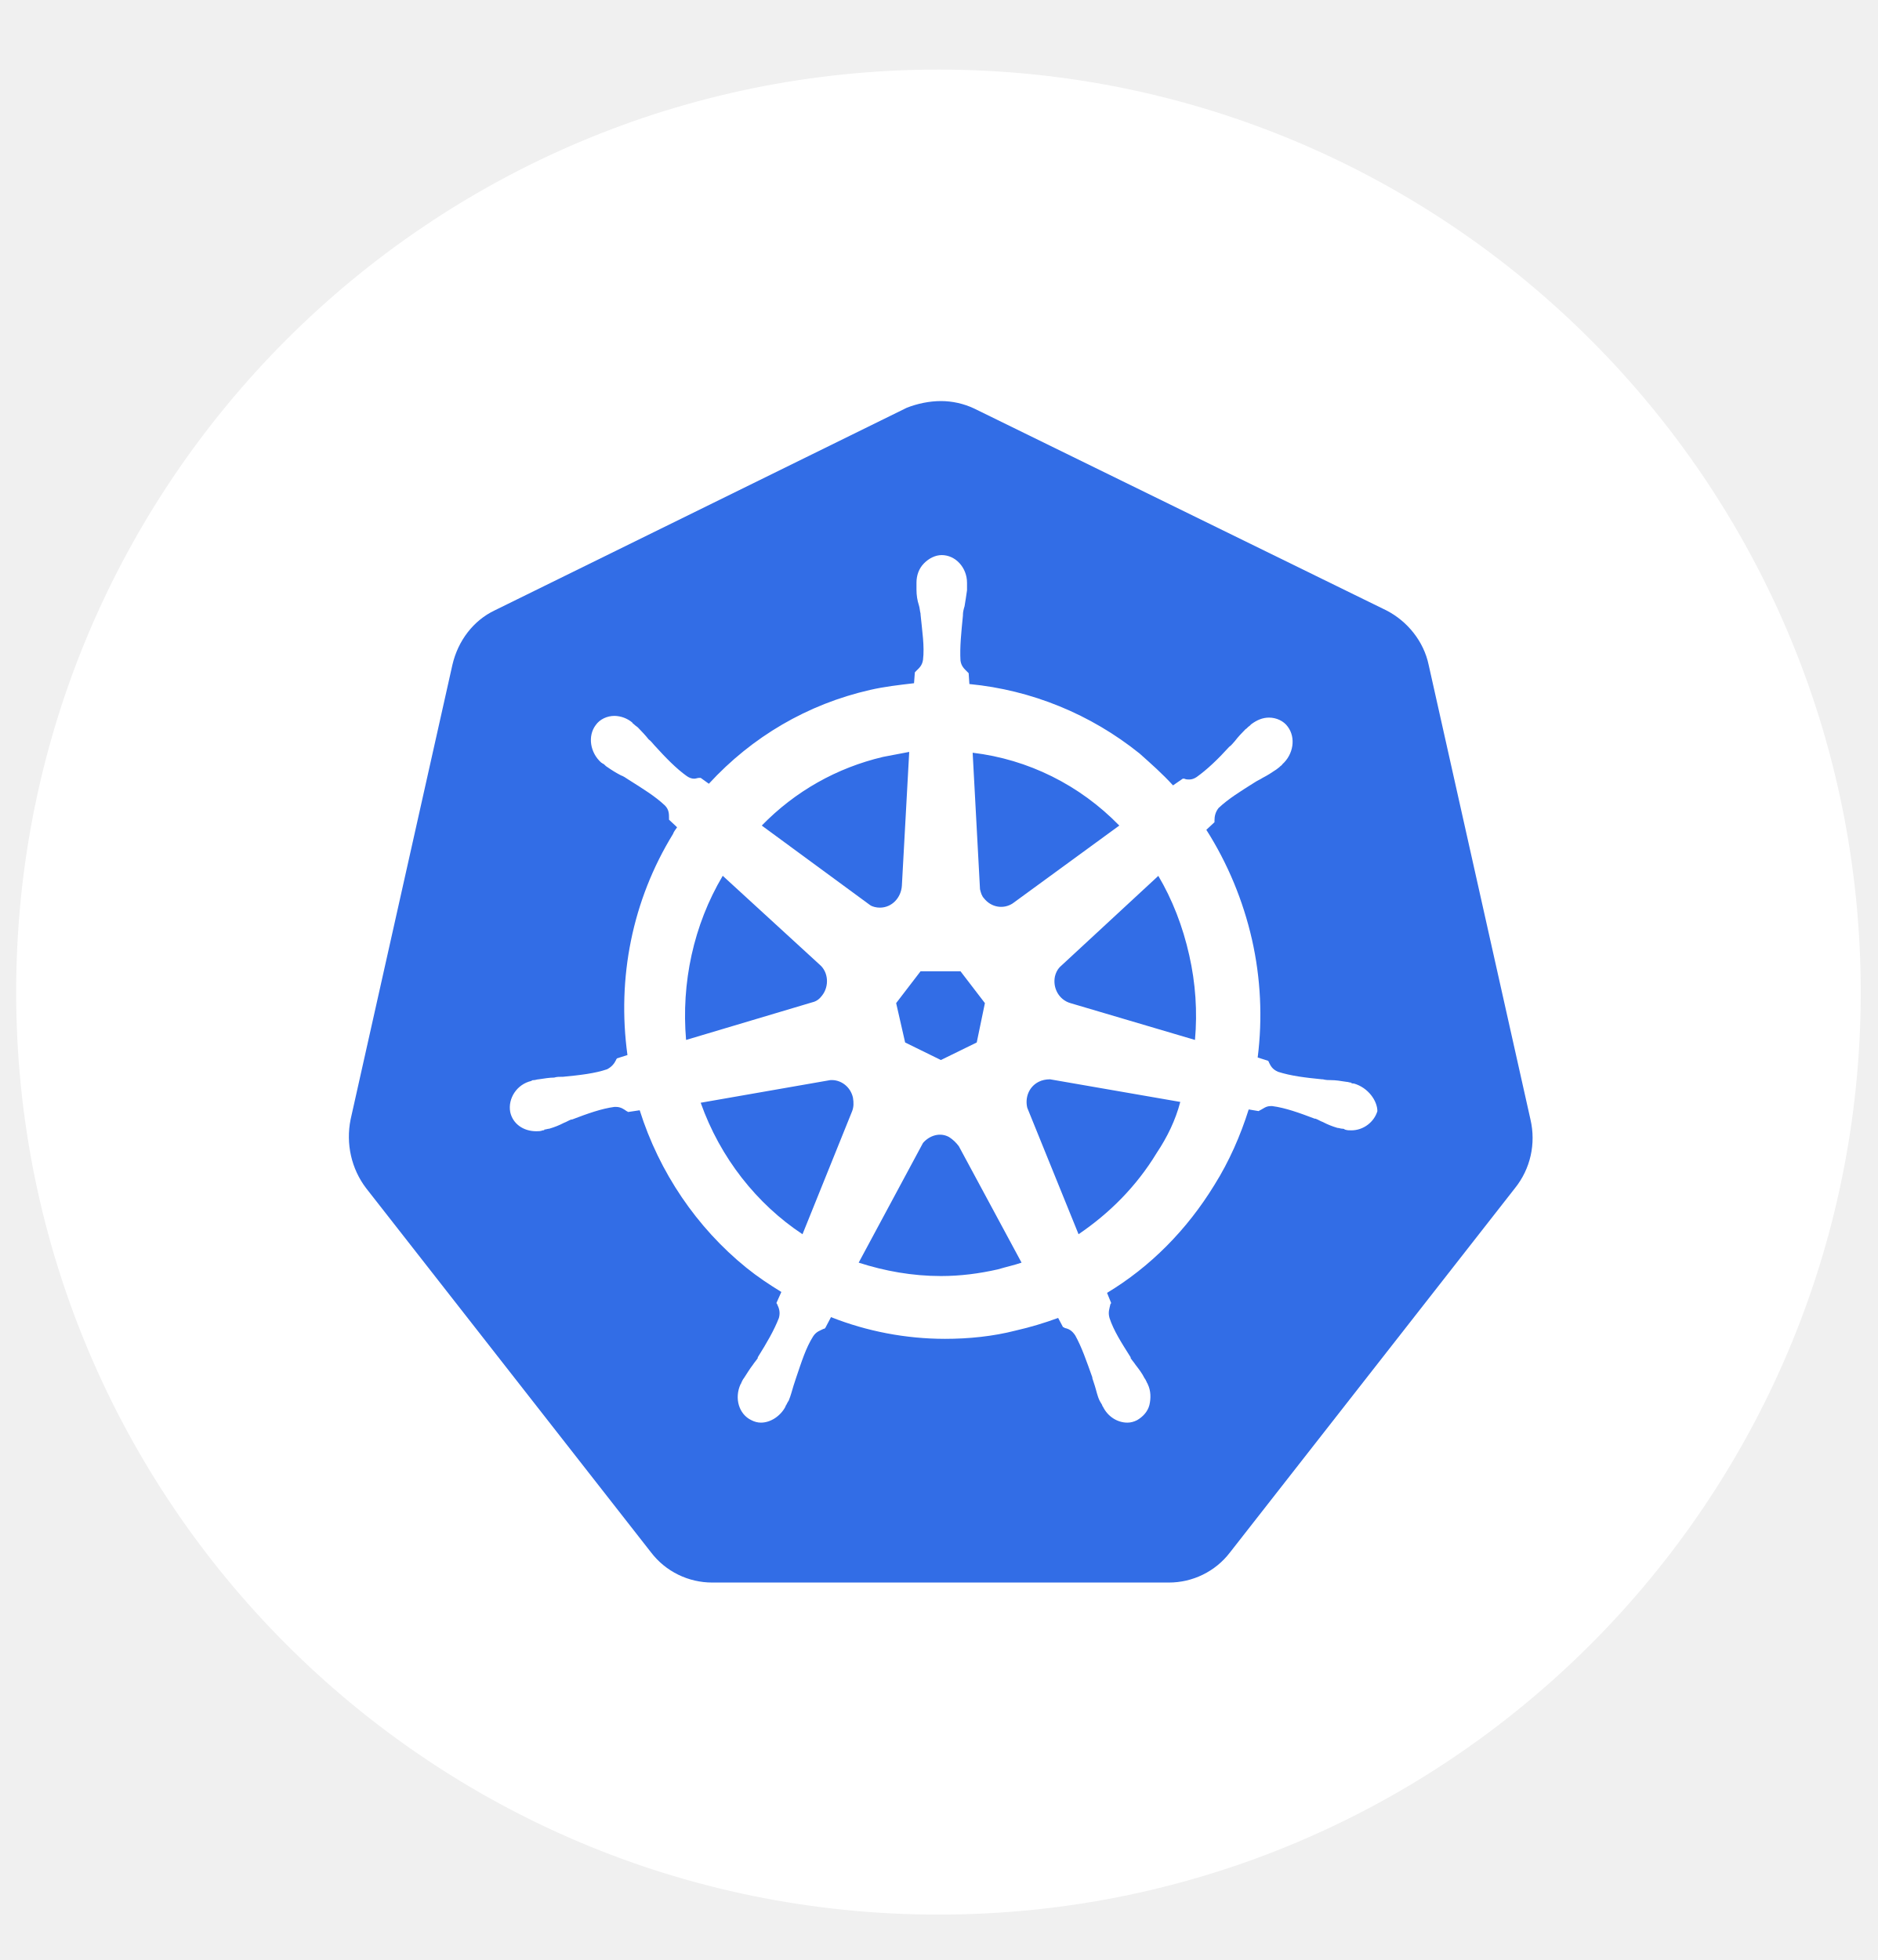
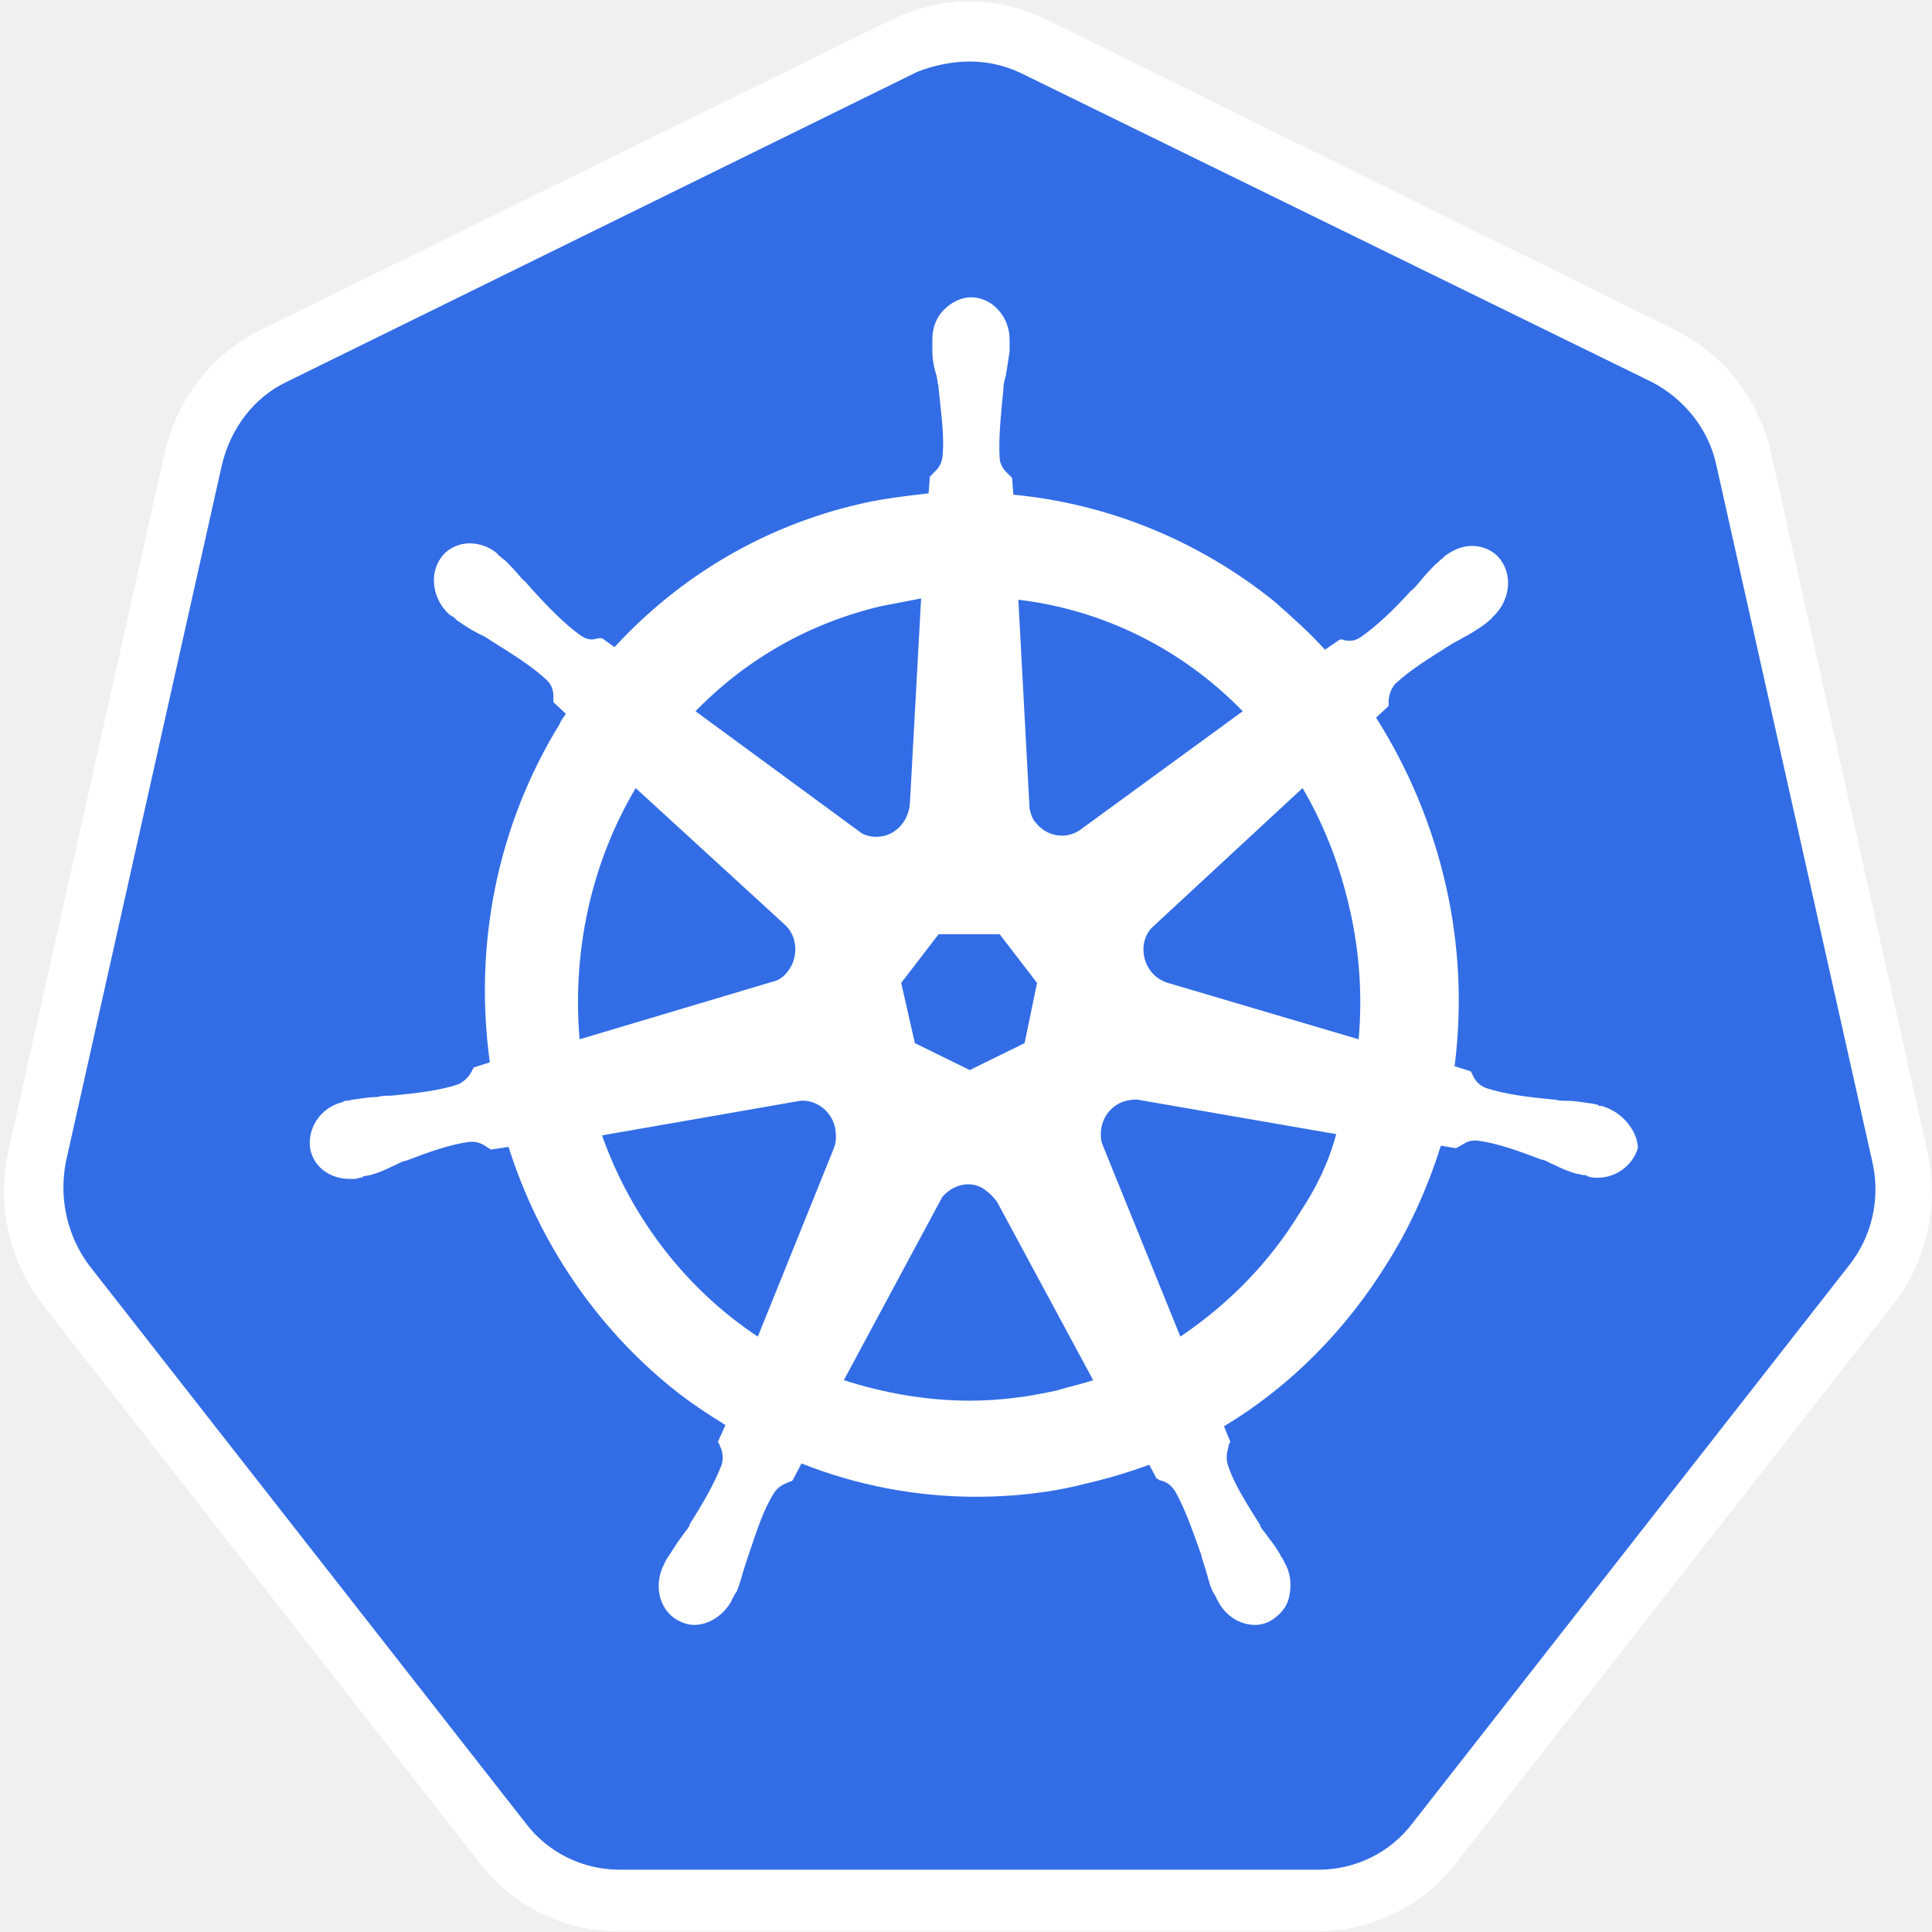
- <svg xmlns="http://www.w3.org/2000/svg" width="23" height="24" viewBox="0 0 23 24" fill="none">
-   <rect x="0.198" y="0.852" width="22.592" height="22.592" rx="11.296" fill="white" />
-   <g clip-path="url(#clip0_26_1573)">
-     <path d="M8.722 19.624C8.363 19.624 8.024 19.46 7.795 19.163L4.304 14.703C4.075 14.405 3.985 14.026 4.075 13.657L5.321 8.089C5.401 7.72 5.641 7.423 5.97 7.259L11.016 4.778C11.175 4.696 11.355 4.655 11.534 4.655C11.714 4.655 11.893 4.696 12.053 4.778L17.099 7.249C17.428 7.413 17.668 7.71 17.747 8.079L18.994 13.647C19.074 14.016 18.994 14.395 18.765 14.693L15.274 19.153C15.045 19.44 14.706 19.614 14.347 19.614L8.722 19.624Z" fill="#326DE6" />
-     <path d="M11.524 4.911C11.664 4.911 11.804 4.942 11.933 5.003L16.98 7.474C17.239 7.607 17.438 7.854 17.498 8.141L18.745 13.708C18.814 14.005 18.745 14.313 18.555 14.549L15.065 19.009C14.885 19.245 14.606 19.378 14.317 19.378H8.722C8.433 19.378 8.154 19.245 7.974 19.009L4.484 14.549C4.304 14.313 4.234 14.005 4.294 13.708L5.541 8.141C5.61 7.843 5.8 7.597 6.059 7.474L11.106 4.993C11.235 4.942 11.385 4.911 11.524 4.911M11.524 4.429C11.315 4.429 11.106 4.48 10.906 4.573L5.86 7.054C5.461 7.249 5.182 7.607 5.082 8.048L3.835 13.616C3.736 14.057 3.835 14.508 4.115 14.867L7.605 19.327C7.874 19.675 8.283 19.87 8.712 19.87H14.307C14.736 19.87 15.144 19.675 15.414 19.327L18.904 14.867C19.183 14.518 19.283 14.057 19.183 13.616L17.937 8.048C17.837 7.607 17.558 7.249 17.159 7.054L12.133 4.572C11.943 4.48 11.734 4.429 11.524 4.429" fill="white" />
-     <path d="M16.581 13.267C16.571 13.267 16.571 13.267 16.581 13.267H16.571C16.561 13.267 16.551 13.267 16.551 13.257C16.531 13.257 16.511 13.247 16.491 13.247C16.421 13.236 16.361 13.226 16.301 13.226C16.271 13.226 16.242 13.226 16.202 13.216H16.192C15.982 13.195 15.813 13.175 15.653 13.124C15.583 13.093 15.563 13.052 15.543 13.011C15.543 13.001 15.534 13.001 15.534 12.99L15.404 12.949C15.465 12.467 15.441 11.977 15.334 11.504C15.225 11.026 15.036 10.571 14.775 10.161L14.875 10.068V10.048C14.875 9.996 14.885 9.945 14.925 9.894C15.045 9.781 15.194 9.689 15.374 9.576C15.404 9.556 15.434 9.545 15.464 9.525C15.524 9.494 15.573 9.463 15.633 9.422C15.643 9.412 15.663 9.402 15.683 9.381C15.693 9.371 15.703 9.371 15.703 9.361C15.843 9.238 15.873 9.033 15.773 8.899C15.723 8.828 15.633 8.787 15.543 8.787C15.464 8.787 15.394 8.817 15.324 8.869L15.304 8.889C15.284 8.899 15.274 8.92 15.254 8.93C15.204 8.981 15.165 9.022 15.125 9.074C15.105 9.094 15.085 9.125 15.055 9.145C14.915 9.299 14.786 9.422 14.656 9.515C14.626 9.535 14.596 9.545 14.566 9.545C14.546 9.545 14.526 9.545 14.506 9.535H14.486L14.367 9.617C14.237 9.474 14.097 9.351 13.958 9.227C13.357 8.744 12.633 8.449 11.873 8.376L11.864 8.243L11.844 8.223C11.814 8.192 11.774 8.161 11.764 8.089C11.754 7.925 11.774 7.741 11.794 7.536V7.525C11.794 7.495 11.804 7.454 11.814 7.423C11.824 7.361 11.834 7.3 11.844 7.228V7.136C11.844 6.951 11.704 6.797 11.534 6.797C11.455 6.797 11.375 6.838 11.315 6.9C11.255 6.962 11.225 7.044 11.225 7.136V7.218C11.225 7.29 11.235 7.351 11.255 7.413C11.265 7.443 11.265 7.474 11.275 7.515V7.525C11.295 7.73 11.325 7.915 11.305 8.079C11.295 8.151 11.255 8.182 11.225 8.212L11.205 8.233L11.195 8.366C11.016 8.387 10.836 8.407 10.657 8.448C9.889 8.623 9.211 9.022 8.682 9.597L8.582 9.525H8.563C8.543 9.525 8.523 9.535 8.503 9.535C8.473 9.535 8.443 9.525 8.413 9.504C8.283 9.412 8.154 9.279 8.014 9.125C7.994 9.104 7.974 9.074 7.944 9.053C7.904 9.002 7.864 8.961 7.815 8.91C7.805 8.899 7.785 8.889 7.765 8.869C7.755 8.858 7.745 8.858 7.745 8.848C7.683 8.796 7.605 8.767 7.525 8.766C7.436 8.766 7.346 8.807 7.296 8.879C7.196 9.012 7.226 9.217 7.366 9.34C7.376 9.34 7.376 9.351 7.386 9.351C7.406 9.361 7.416 9.381 7.436 9.391C7.495 9.432 7.545 9.463 7.605 9.494C7.635 9.504 7.665 9.525 7.695 9.545C7.874 9.658 8.024 9.75 8.144 9.863C8.194 9.914 8.194 9.966 8.194 10.017V10.037L8.293 10.13C8.273 10.161 8.253 10.181 8.243 10.212C7.745 11.022 7.555 11.975 7.685 12.919L7.555 12.96C7.555 12.97 7.545 12.97 7.545 12.98C7.525 13.021 7.495 13.062 7.436 13.093C7.286 13.144 7.106 13.165 6.897 13.185H6.887C6.857 13.185 6.817 13.185 6.787 13.195C6.728 13.195 6.668 13.206 6.598 13.216C6.578 13.216 6.558 13.226 6.538 13.226C6.528 13.226 6.518 13.226 6.508 13.236C6.329 13.277 6.219 13.452 6.249 13.616C6.279 13.759 6.408 13.852 6.568 13.852C6.598 13.852 6.618 13.852 6.648 13.841C6.658 13.841 6.668 13.841 6.668 13.831C6.688 13.831 6.708 13.821 6.727 13.821C6.797 13.8 6.847 13.78 6.907 13.749C6.937 13.739 6.967 13.718 6.997 13.708H7.007C7.196 13.636 7.366 13.575 7.525 13.554H7.545C7.605 13.554 7.645 13.585 7.675 13.606C7.685 13.606 7.685 13.616 7.695 13.616L7.835 13.595C8.074 14.354 8.533 15.031 9.141 15.523C9.281 15.636 9.42 15.728 9.57 15.82L9.51 15.954C9.51 15.964 9.52 15.964 9.52 15.974C9.54 16.015 9.56 16.066 9.54 16.138C9.48 16.292 9.39 16.446 9.281 16.62V16.63C9.261 16.661 9.241 16.681 9.221 16.712C9.181 16.764 9.151 16.815 9.111 16.876C9.101 16.887 9.091 16.907 9.081 16.928C9.081 16.938 9.071 16.948 9.071 16.948C8.991 17.122 9.051 17.317 9.201 17.389C9.241 17.41 9.281 17.42 9.32 17.42C9.44 17.42 9.56 17.338 9.62 17.225C9.62 17.215 9.63 17.204 9.63 17.204C9.64 17.184 9.65 17.163 9.659 17.153C9.689 17.081 9.699 17.03 9.719 16.968L9.749 16.876C9.819 16.671 9.869 16.507 9.959 16.364C9.999 16.302 10.049 16.292 10.088 16.271C10.098 16.271 10.098 16.271 10.108 16.261L10.178 16.128C10.617 16.302 11.096 16.394 11.574 16.394C11.864 16.394 12.163 16.364 12.442 16.292C12.618 16.252 12.791 16.2 12.96 16.138L13.02 16.251C13.03 16.251 13.03 16.251 13.04 16.261C13.09 16.271 13.13 16.292 13.17 16.353C13.25 16.497 13.309 16.671 13.379 16.866V16.876L13.409 16.968C13.429 17.03 13.439 17.092 13.469 17.153C13.479 17.174 13.489 17.184 13.499 17.204C13.499 17.215 13.509 17.225 13.509 17.225C13.569 17.348 13.688 17.42 13.808 17.42C13.848 17.42 13.888 17.41 13.928 17.389C13.998 17.348 14.057 17.286 14.078 17.204C14.097 17.122 14.097 17.03 14.057 16.948C14.057 16.938 14.047 16.938 14.047 16.928C14.037 16.907 14.028 16.887 14.018 16.876C13.988 16.815 13.948 16.764 13.908 16.712C13.888 16.681 13.868 16.661 13.848 16.63V16.62C13.738 16.446 13.639 16.292 13.589 16.138C13.569 16.066 13.589 16.025 13.599 15.974C13.599 15.964 13.609 15.964 13.609 15.954L13.559 15.831C14.087 15.513 14.536 15.062 14.875 14.508C15.055 14.221 15.194 13.903 15.294 13.585L15.414 13.605C15.424 13.605 15.424 13.595 15.434 13.595C15.474 13.575 15.504 13.544 15.563 13.544H15.583C15.743 13.565 15.912 13.626 16.102 13.698H16.112C16.142 13.708 16.172 13.729 16.202 13.739C16.262 13.77 16.311 13.79 16.381 13.811C16.401 13.811 16.421 13.821 16.441 13.821C16.451 13.821 16.461 13.821 16.471 13.831C16.501 13.841 16.521 13.841 16.551 13.841C16.7 13.841 16.83 13.739 16.87 13.606C16.87 13.482 16.76 13.318 16.581 13.267M11.963 12.765L11.524 12.98L11.086 12.765L10.976 12.283L11.275 11.893H11.764L12.063 12.283L11.963 12.765ZM14.566 11.698C14.643 12.038 14.667 12.387 14.636 12.734L13.11 12.283C12.97 12.242 12.891 12.098 12.921 11.955C12.931 11.914 12.95 11.873 12.98 11.842L14.187 10.725C14.357 11.012 14.486 11.34 14.566 11.698ZM13.709 10.109L12.402 11.063C12.292 11.134 12.143 11.114 12.053 11.001C12.023 10.97 12.013 10.929 12.003 10.889L11.913 9.217C12.593 9.298 13.225 9.612 13.709 10.109ZM10.816 9.268C10.926 9.248 11.026 9.227 11.136 9.207L11.046 10.847C11.036 10.991 10.926 11.114 10.776 11.114C10.737 11.114 10.687 11.104 10.657 11.083L9.33 10.109C9.739 9.689 10.248 9.402 10.816 9.268ZM8.852 10.724L10.038 11.811C10.148 11.903 10.158 12.078 10.068 12.191C10.038 12.232 9.999 12.262 9.949 12.273L8.403 12.734C8.343 12.037 8.493 11.329 8.852 10.724ZM8.582 13.503L10.168 13.226C10.298 13.216 10.418 13.308 10.447 13.441C10.457 13.503 10.457 13.554 10.437 13.606L9.829 15.113C9.271 14.744 8.822 14.18 8.582 13.503ZM12.223 15.543C11.993 15.595 11.764 15.625 11.524 15.625C11.175 15.625 10.836 15.564 10.517 15.461L11.305 13.995C11.385 13.903 11.514 13.862 11.624 13.923C11.671 13.953 11.711 13.991 11.744 14.036L12.512 15.461C12.422 15.492 12.322 15.513 12.223 15.543ZM14.167 14.118C13.918 14.528 13.589 14.856 13.21 15.113L12.582 13.565C12.552 13.441 12.601 13.308 12.721 13.247C12.761 13.226 12.811 13.216 12.861 13.216L14.456 13.493C14.397 13.718 14.297 13.923 14.167 14.118Z" fill="white" />
+ <svg xmlns="http://www.w3.org/2000/svg" width="52" height="52" viewBox="0 0 52 52" fill="none">
+   <g clip-path="url(#clip0_142_14)">
+     <path d="M16.674 51.151C15.466 51.151 14.325 50.599 13.553 49.599L1.812 34.595C1.04 33.595 0.738 32.319 1.04 31.077L5.234 12.348C5.502 11.107 6.307 10.106 7.414 9.554L24.39 1.207C24.927 0.932 25.531 0.794 26.134 0.794C26.738 0.794 27.342 0.931 27.879 1.208L44.855 9.52C45.962 10.072 46.767 11.072 47.035 12.314L51.228 31.043C51.497 32.284 51.228 33.56 50.457 34.561L38.715 49.565C37.943 50.53 36.803 51.117 35.595 51.117L16.674 51.151Z" fill="#326DE6" />
+     <path d="M26.1 1.656C26.57 1.656 27.04 1.759 27.476 1.966L44.451 10.278C45.324 10.727 45.995 11.555 46.196 12.521L50.389 31.249C50.624 32.25 50.389 33.284 49.752 34.078L38.01 49.082C37.406 49.875 36.467 50.323 35.494 50.323H16.673C15.7 50.323 14.761 49.875 14.157 49.082L2.415 34.078C1.811 33.284 1.576 32.25 1.778 31.249L5.971 12.521C6.206 11.52 6.844 10.692 7.716 10.278L24.692 1.932C25.128 1.759 25.631 1.656 26.1 1.656M26.1 0.035C25.396 0.035 24.692 0.207 24.02 0.518L7.045 8.865C5.703 9.52 4.764 10.727 4.428 12.21L0.234 30.939C-0.101 32.422 0.234 33.94 1.174 35.147L12.916 50.151C13.822 51.323 15.197 51.979 16.64 51.979H35.46C36.903 51.979 38.278 51.323 39.184 50.151L50.926 35.147C51.865 33.974 52.201 32.422 51.865 30.939L47.672 12.21C47.337 10.727 46.397 9.52 45.055 8.864L28.147 0.517C27.509 0.207 26.805 0.035 26.1 0.035" fill="white" />
+     <path d="M43.109 29.766C43.076 29.766 43.076 29.766 43.109 29.766H43.076C43.042 29.766 43.009 29.766 43.009 29.732C42.942 29.732 42.875 29.697 42.808 29.697C42.573 29.663 42.372 29.628 42.17 29.628C42.069 29.628 41.969 29.628 41.835 29.594H41.801C41.097 29.525 40.526 29.456 39.989 29.283C39.755 29.18 39.688 29.042 39.62 28.904C39.62 28.869 39.587 28.869 39.587 28.835L39.151 28.697C39.357 27.075 39.278 25.427 38.916 23.834C38.55 22.227 37.914 20.698 37.037 19.315L37.373 19.005V18.936C37.373 18.763 37.406 18.591 37.541 18.418C37.943 18.039 38.446 17.729 39.05 17.349C39.151 17.28 39.251 17.246 39.352 17.177C39.553 17.073 39.721 16.97 39.922 16.832C39.956 16.797 40.023 16.763 40.09 16.694C40.124 16.659 40.157 16.659 40.157 16.625C40.627 16.211 40.728 15.521 40.392 15.073C40.224 14.831 39.922 14.693 39.62 14.693C39.352 14.693 39.117 14.797 38.883 14.969L38.816 15.038C38.748 15.073 38.715 15.142 38.648 15.176C38.48 15.349 38.346 15.487 38.212 15.659C38.145 15.728 38.078 15.832 37.977 15.9C37.507 16.418 37.071 16.832 36.635 17.142C36.534 17.211 36.434 17.246 36.333 17.246C36.266 17.246 36.199 17.246 36.132 17.211H36.065L35.662 17.487C35.226 17.004 34.756 16.59 34.286 16.177C32.264 14.552 29.83 13.558 27.275 13.314L27.241 12.865L27.174 12.796C27.073 12.693 26.939 12.589 26.906 12.348C26.872 11.796 26.939 11.175 27.006 10.485V10.451C27.006 10.347 27.04 10.21 27.073 10.106C27.107 9.899 27.14 9.692 27.174 9.451V9.14C27.174 8.519 26.704 8.002 26.134 8.002C25.866 8.002 25.597 8.14 25.396 8.347C25.195 8.554 25.094 8.83 25.094 9.14V9.416C25.094 9.658 25.128 9.865 25.195 10.072C25.228 10.175 25.228 10.278 25.262 10.416V10.451C25.329 11.141 25.43 11.762 25.363 12.313C25.329 12.555 25.195 12.658 25.094 12.762L25.027 12.831L24.993 13.279C24.39 13.348 23.786 13.417 23.182 13.555C20.599 14.142 18.317 15.487 16.539 17.418L16.204 17.177H16.137C16.07 17.177 16.003 17.211 15.935 17.211C15.835 17.211 15.734 17.177 15.633 17.108C15.197 16.797 14.761 16.349 14.292 15.832C14.225 15.763 14.158 15.659 14.057 15.59C13.922 15.418 13.788 15.28 13.62 15.107C13.587 15.073 13.52 15.038 13.453 14.969C13.419 14.935 13.386 14.935 13.386 14.9C13.178 14.724 12.917 14.626 12.648 14.624C12.346 14.624 12.044 14.762 11.876 15.004C11.54 15.452 11.641 16.142 12.111 16.556C12.144 16.556 12.144 16.59 12.178 16.59C12.245 16.625 12.279 16.694 12.346 16.728C12.547 16.866 12.715 16.97 12.916 17.073C13.017 17.108 13.117 17.177 13.218 17.246C13.822 17.625 14.325 17.936 14.728 18.315C14.896 18.487 14.896 18.66 14.896 18.832V18.901L15.231 19.212C15.164 19.315 15.097 19.384 15.063 19.488C13.386 22.212 12.748 25.42 13.184 28.593L12.748 28.731C12.748 28.766 12.715 28.766 12.715 28.8C12.648 28.938 12.547 29.076 12.346 29.18C11.842 29.352 11.239 29.421 10.534 29.49H10.501C10.4 29.49 10.266 29.49 10.165 29.525C9.964 29.525 9.762 29.559 9.528 29.594C9.461 29.594 9.394 29.628 9.326 29.628C9.293 29.628 9.259 29.628 9.226 29.663C8.622 29.801 8.253 30.387 8.353 30.939C8.454 31.422 8.89 31.732 9.427 31.732C9.528 31.732 9.595 31.732 9.695 31.698C9.729 31.698 9.762 31.698 9.762 31.663C9.83 31.663 9.897 31.629 9.964 31.629C10.199 31.56 10.366 31.491 10.568 31.387C10.668 31.353 10.769 31.284 10.87 31.25H10.903C11.54 31.008 12.111 30.801 12.648 30.732H12.715C12.916 30.732 13.05 30.835 13.151 30.904C13.184 30.904 13.184 30.939 13.218 30.939L13.688 30.87C14.493 33.422 16.036 35.699 18.082 37.354C18.552 37.734 19.022 38.044 19.525 38.355L19.324 38.803C19.324 38.837 19.357 38.837 19.357 38.872C19.424 39.01 19.491 39.182 19.424 39.424C19.223 39.941 18.921 40.459 18.552 41.045V41.079C18.485 41.183 18.418 41.252 18.351 41.355C18.217 41.528 18.116 41.7 17.982 41.907C17.948 41.942 17.915 42.011 17.881 42.08C17.881 42.114 17.848 42.149 17.848 42.149C17.579 42.735 17.781 43.39 18.284 43.632C18.418 43.701 18.552 43.735 18.686 43.735C19.089 43.735 19.492 43.459 19.693 43.08C19.693 43.045 19.726 43.011 19.726 43.011C19.76 42.942 19.793 42.873 19.827 42.838C19.928 42.597 19.961 42.424 20.028 42.218L20.129 41.907C20.364 41.217 20.532 40.665 20.833 40.183C20.968 39.976 21.136 39.941 21.27 39.872C21.303 39.872 21.303 39.872 21.337 39.838L21.572 39.389C23.048 39.976 24.658 40.286 26.268 40.286C27.241 40.286 28.248 40.183 29.187 39.941C29.778 39.806 30.361 39.633 30.932 39.424L31.133 39.803C31.166 39.803 31.166 39.803 31.2 39.838C31.368 39.872 31.502 39.941 31.636 40.148C31.904 40.631 32.106 41.217 32.34 41.873V41.907L32.441 42.218C32.508 42.424 32.542 42.631 32.642 42.838C32.676 42.907 32.709 42.942 32.743 43.011C32.743 43.045 32.777 43.08 32.777 43.08C32.978 43.494 33.38 43.735 33.783 43.735C33.917 43.735 34.052 43.701 34.186 43.632C34.42 43.494 34.622 43.287 34.689 43.011C34.756 42.735 34.756 42.424 34.622 42.149C34.622 42.114 34.588 42.114 34.588 42.08C34.555 42.011 34.521 41.942 34.488 41.907C34.387 41.7 34.253 41.528 34.119 41.355C34.052 41.252 33.984 41.183 33.917 41.08V41.045C33.548 40.459 33.213 39.941 33.045 39.424C32.978 39.182 33.045 39.044 33.079 38.872C33.079 38.837 33.112 38.837 33.112 38.803L32.944 38.389C34.722 37.32 36.232 35.802 37.373 33.94C37.977 32.974 38.446 31.905 38.782 30.835L39.184 30.904C39.218 30.904 39.218 30.87 39.251 30.87C39.386 30.801 39.486 30.698 39.688 30.698H39.755C40.292 30.766 40.862 30.973 41.499 31.215H41.533C41.633 31.249 41.734 31.318 41.835 31.353C42.036 31.456 42.204 31.525 42.439 31.594C42.506 31.594 42.573 31.629 42.64 31.629C42.673 31.629 42.707 31.629 42.74 31.663C42.841 31.698 42.908 31.698 43.009 31.698C43.512 31.698 43.948 31.353 44.083 30.904C44.083 30.491 43.713 29.939 43.109 29.766M27.577 28.076L26.101 28.801L24.624 28.076L24.256 26.455L25.262 25.145H26.906L27.912 26.455L27.577 28.076ZM36.333 24.489C36.593 25.63 36.672 26.806 36.568 27.973L31.435 26.455C30.965 26.317 30.697 25.834 30.797 25.352C30.831 25.213 30.898 25.076 30.999 24.972L35.058 21.212C35.628 22.178 36.064 23.282 36.333 24.489ZM33.448 19.143L29.053 22.351C28.684 22.592 28.18 22.523 27.879 22.144C27.778 22.04 27.744 21.902 27.711 21.764L27.409 16.142C29.694 16.412 31.822 17.47 33.448 19.143ZM23.719 16.314C24.088 16.245 24.423 16.176 24.792 16.107L24.49 21.626C24.457 22.109 24.088 22.523 23.584 22.523C23.45 22.523 23.282 22.488 23.182 22.419L18.72 19.143C20.096 17.729 21.806 16.763 23.719 16.314ZM17.11 21.212L21.102 24.868C21.471 25.179 21.504 25.765 21.203 26.145C21.102 26.282 20.968 26.386 20.8 26.421L15.6 27.973C15.399 25.627 15.902 23.247 17.11 21.212ZM16.204 30.559L21.538 29.628C21.974 29.594 22.377 29.904 22.477 30.352C22.511 30.559 22.511 30.732 22.444 30.904L20.397 35.975C18.519 34.733 17.009 32.836 16.204 30.559ZM28.449 37.423C27.677 37.596 26.906 37.699 26.101 37.699C24.927 37.699 23.786 37.492 22.712 37.147L25.363 32.215C25.631 31.905 26.067 31.767 26.436 31.974C26.593 32.072 26.73 32.201 26.839 32.353L29.422 37.147C29.12 37.251 28.785 37.32 28.449 37.423ZM34.991 32.629C34.152 34.009 33.045 35.112 31.77 35.975L29.657 30.766C29.556 30.352 29.724 29.904 30.126 29.697C30.261 29.628 30.428 29.594 30.596 29.594L35.964 30.525C35.763 31.284 35.427 31.974 34.991 32.629Z" fill="white" />
  </g>
  <defs>
-     <clipPath id="clip0_26_1573">
-       <rect width="15.458" height="15.458" fill="white" transform="translate(3.76562 4.4187)" />
+     <clipPath id="clip0_142_14">
+       <rect width="52" height="52" fill="white" />
    </clipPath>
  </defs>
</svg>
